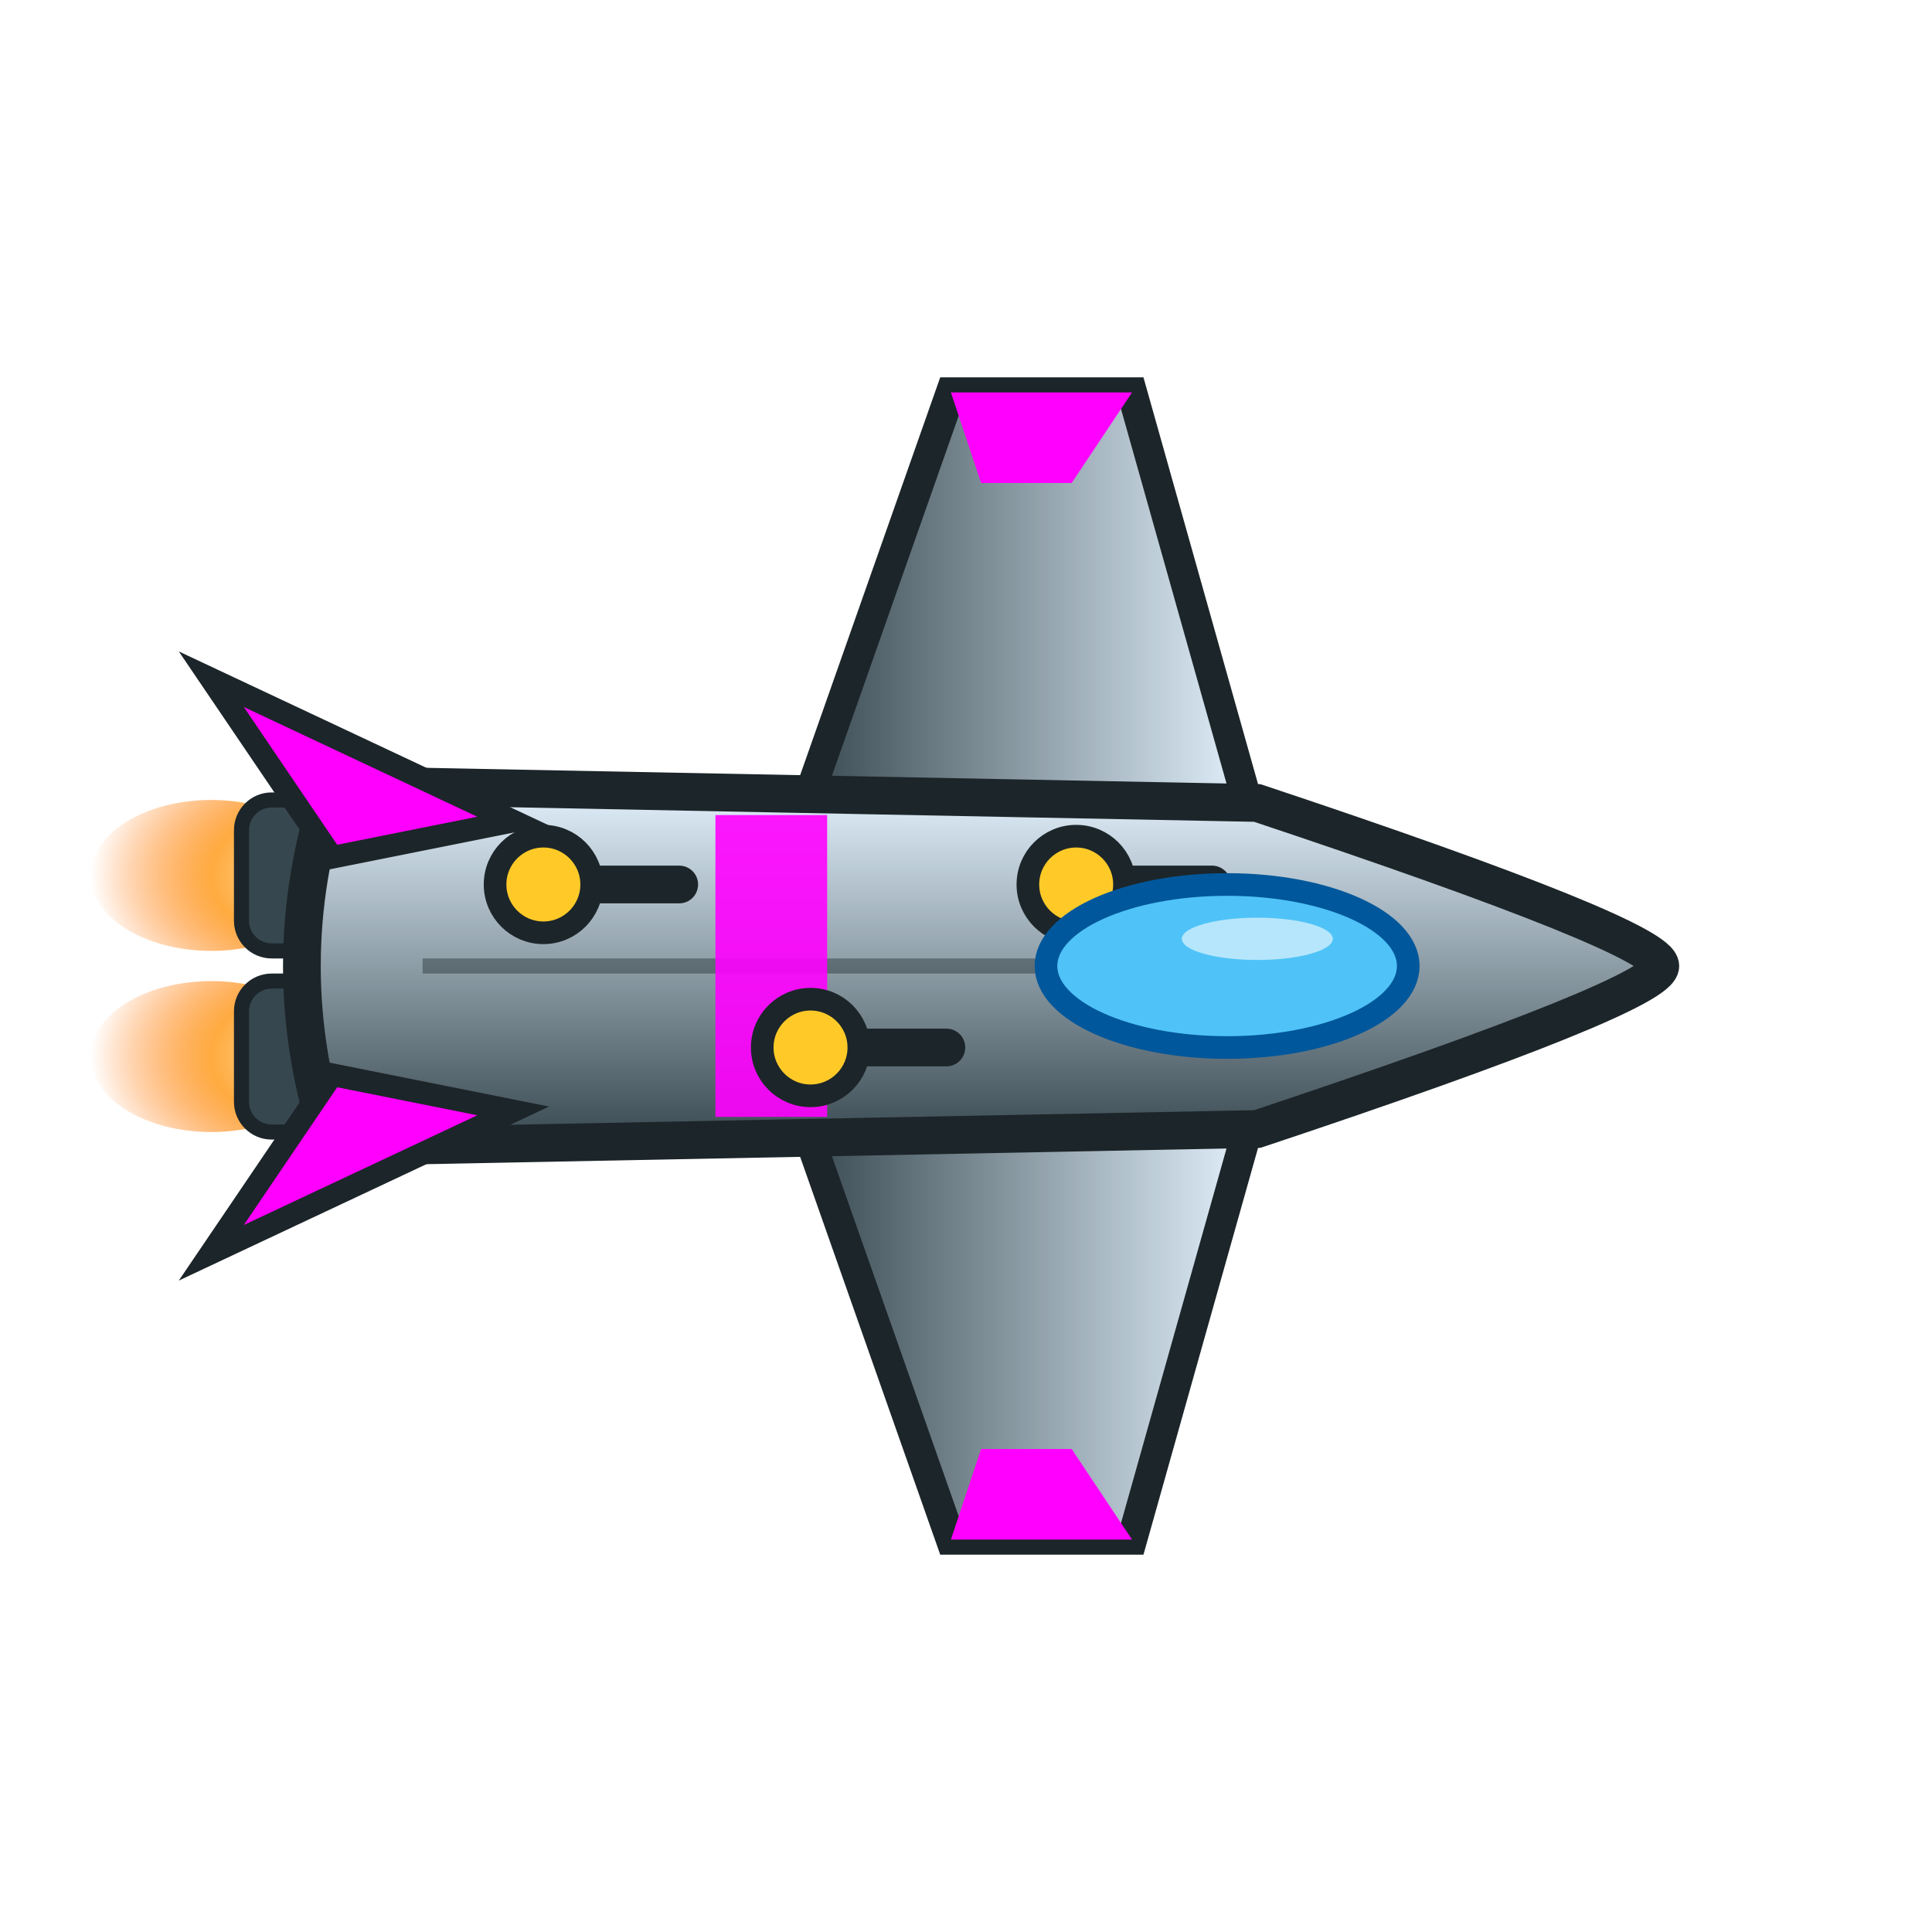
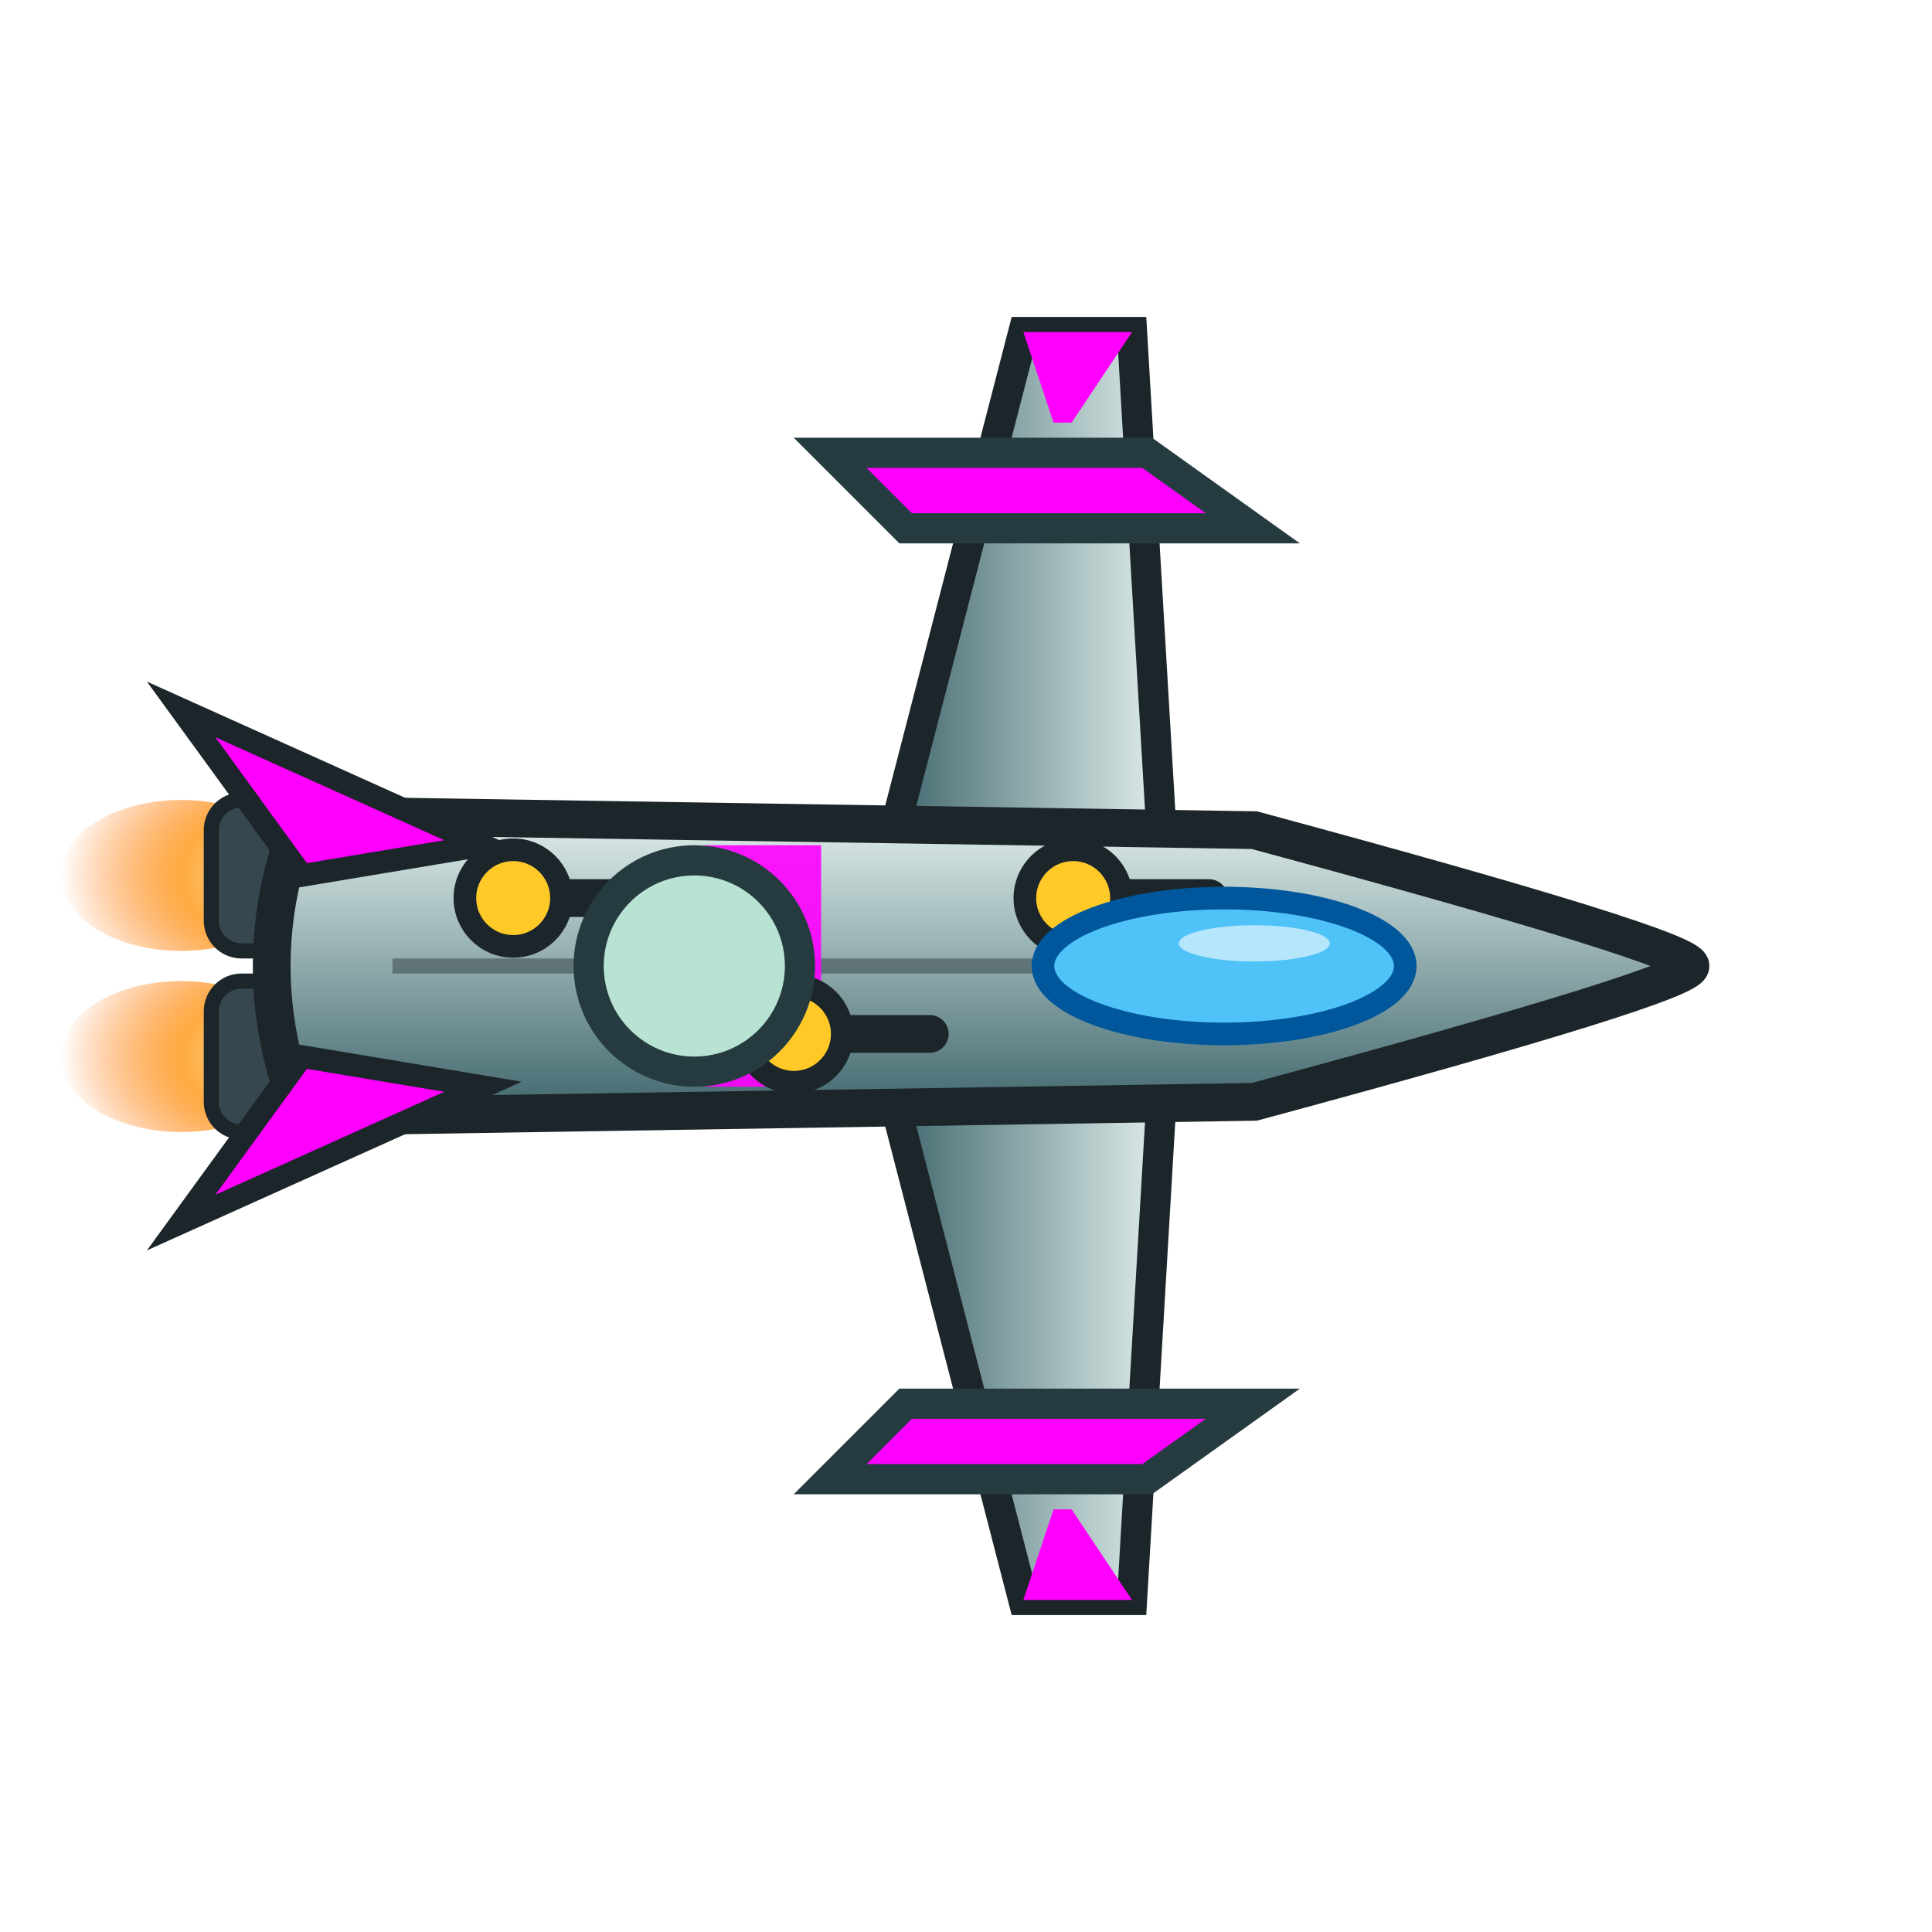
<svg xmlns="http://www.w3.org/2000/svg" viewBox="0 0 128 128">
  <defs>
    <linearGradient id="hull" x1="0" y1="0" x2="0" y2="1">
-       <stop offset="0" stop-color="#e3f2fd" />
-       <stop offset="1" stop-color="#37474f" />
+       <stop offset="0" stop-color="#e0eeec" />
+       <stop offset="1" stop-color="#3e656b" />
    </linearGradient>
    <linearGradient id="wing" x1="0" y1="0" x2="1" y2="0">
-       <stop offset="0" stop-color="#37474f" />
-       <stop offset="1" stop-color="#e3f2fd" />
+       <stop offset="0" stop-color="#3e656b" />
+       <stop offset="1" stop-color="#e0eeec" />
    </linearGradient>
    <radialGradient id="flame" cx="100%" cy="50%" r="100%">
      <stop offset="0" stop-color="#fff3c4" />
      <stop offset="0.5" stop-color="#ffab40" />
      <stop offset="1" stop-color="#ff6d00" stop-opacity="0" />
    </radialGradient>
  </defs>
-   <path d="M53 54.4 L83 54.4 L75 26 L63 26 Z" fill="url(#wing)" stroke="#1c2529" stroke-width="2" />
-   <path d="M63 26 L75 26 L71 32 L65 32 Z" fill="#ff00ff" />
-   <path d="M53 73.6 L83 73.6 L75 102 L63 102 Z" fill="url(#wing)" stroke="#1c2529" stroke-width="2" />
-   <path d="M63 102 L75 102 L71 96 L65 96 Z" fill="#ff00ff" />
-   <ellipse cx="14" cy="58" rx="8" ry="5" fill="url(#flame)" />
-   <rect x="16" y="53" width="9" height="10" rx="2" fill="#37474f" stroke="#1c2529" stroke-width="1" />
-   <ellipse cx="14" cy="70" rx="8" ry="5" fill="url(#flame)" />
-   <rect x="16" y="65" width="9" height="10" rx="2" fill="#37474f" stroke="#1c2529" stroke-width="1" />
-   <path d="M22 52 L83.3 53.2 Q110 62.1 110 64 Q110 65.9 83.3 74.8 L22 76 Q18 64 22 52 Z" fill="url(#hull)" stroke="#1c2529" stroke-width="2.5" />
-   <path d="M28 64 L79.3 64" stroke="#263238" stroke-width="1" opacity="0.45" />
-   <rect x="47.4" y="54" width="7.4" height="20" fill="#ff00ff" opacity="0.9" />
-   <path d="M22 56.8 L14 45 L34 54.4 Z" fill="#ff00ff" stroke="#1c2529" stroke-width="1.5" />
-   <path d="M22 71.2 L14 83 L34 73.6 Z" fill="#ff00ff" stroke="#1c2529" stroke-width="1.5" />
-   <path d="M36 58.6 L45 58.6" stroke="#1c2529" stroke-width="2.5" stroke-linecap="round" />
-   <circle cx="36" cy="58.6" r="3.2" fill="#ffca28" stroke="#1c2529" stroke-width="1.5" />
-   <path d="M53.7 69.4 L62.7 69.4" stroke="#1c2529" stroke-width="2.5" stroke-linecap="round" />
-   <circle cx="53.7" cy="69.4" r="3.2" fill="#ffca28" stroke="#1c2529" stroke-width="1.5" />
-   <path d="M71.3 58.6 L80.3 58.6" stroke="#1c2529" stroke-width="2.5" stroke-linecap="round" />
-   <circle cx="71.3" cy="58.6" r="3.2" fill="#ffca28" stroke="#1c2529" stroke-width="1.5" />
-   <ellipse cx="81.3" cy="64" rx="12" ry="5.4" fill="#4fc3f7" stroke="#01579b" stroke-width="1.5" />
-   <ellipse cx="83.3" cy="62.2" rx="5" ry="1.4" fill="#e1f5fe" opacity="0.7" />
+   <path d="M59 56 L77 56 L75 22 L67.8 22 Z" fill="url(#wing)" stroke="#1c2529" stroke-width="2" />
+   <path d="M67.8 22 L75 22 L71 28 L69.8 28 Z" fill="#ff00ff" />
+   <path d="M59 72 L77 72 L75 106 L67.8 106 Z" fill="url(#wing)" stroke="#1c2529" stroke-width="2" />
+   <path d="M67.8 106 L75 106 L71 100 L69.8 100 Z" fill="#ff00ff" />
+   <ellipse cx="12" cy="58" rx="8" ry="5" fill="url(#flame)" />
+   <rect x="14" y="53" width="9" height="10" rx="2" fill="#37474f" stroke="#1c2529" stroke-width="1" />
+   <ellipse cx="12" cy="70" rx="8" ry="5" fill="url(#flame)" />
+   <rect x="14" y="65" width="9" height="10" rx="2" fill="#37474f" stroke="#1c2529" stroke-width="1" />
+   <path d="M20 54 L83.1 55 Q112 62.8 112 64 Q112 65.2 83.1 73 L20 74 Q16 64 20 54 Z" fill="url(#hull)" stroke="#1c2529" stroke-width="2.5" />
+   <path d="M26 64 L79.1 64" stroke="#263238" stroke-width="1" opacity="0.45" />
+   <rect x="46.7" y="56" width="7.7" height="16" fill="#ff00ff" opacity="0.9" />
+   <path d="M20 58 L12 47 L32 56 Z" fill="#ff00ff" stroke="#1c2529" stroke-width="1.5" />
+   <path d="M20 70 L12 81 L32 72 Z" fill="#ff00ff" stroke="#1c2529" stroke-width="1.5" />
+   <path d="M34 59.5 L43 59.5" stroke="#1c2529" stroke-width="2.5" stroke-linecap="round" />
+   <circle cx="34" cy="59.5" r="3.2" fill="#ffca28" stroke="#1c2529" stroke-width="1.5" />
+   <path d="M52.6 68.5 L61.6 68.5" stroke="#1c2529" stroke-width="2.5" stroke-linecap="round" />
+   <circle cx="52.6" cy="68.5" r="3.2" fill="#ffca28" stroke="#1c2529" stroke-width="1.5" />
+   <path d="M71.1 59.5 L80.1 59.5" stroke="#1c2529" stroke-width="2.5" stroke-linecap="round" />
+   <circle cx="71.1" cy="59.5" r="3.2" fill="#ffca28" stroke="#1c2529" stroke-width="1.5" />
+   <path d="M55 30 76 30 83 35 60 35ZM55 98 76 98 83 93 60 93Z" fill="#ff00ff" stroke="#263b40" stroke-width="2" />
+   <circle cx="46" cy="64" r="7" fill="#b8e3d3" stroke="#263b40" stroke-width="2" />
+   <ellipse cx="81.1" cy="64" rx="12" ry="4.5" fill="#4fc3f7" stroke="#01579b" stroke-width="1.5" />
+   <ellipse cx="83.1" cy="62.5" rx="5" ry="1.2" fill="#e1f5fe" opacity="0.7" />
</svg>
